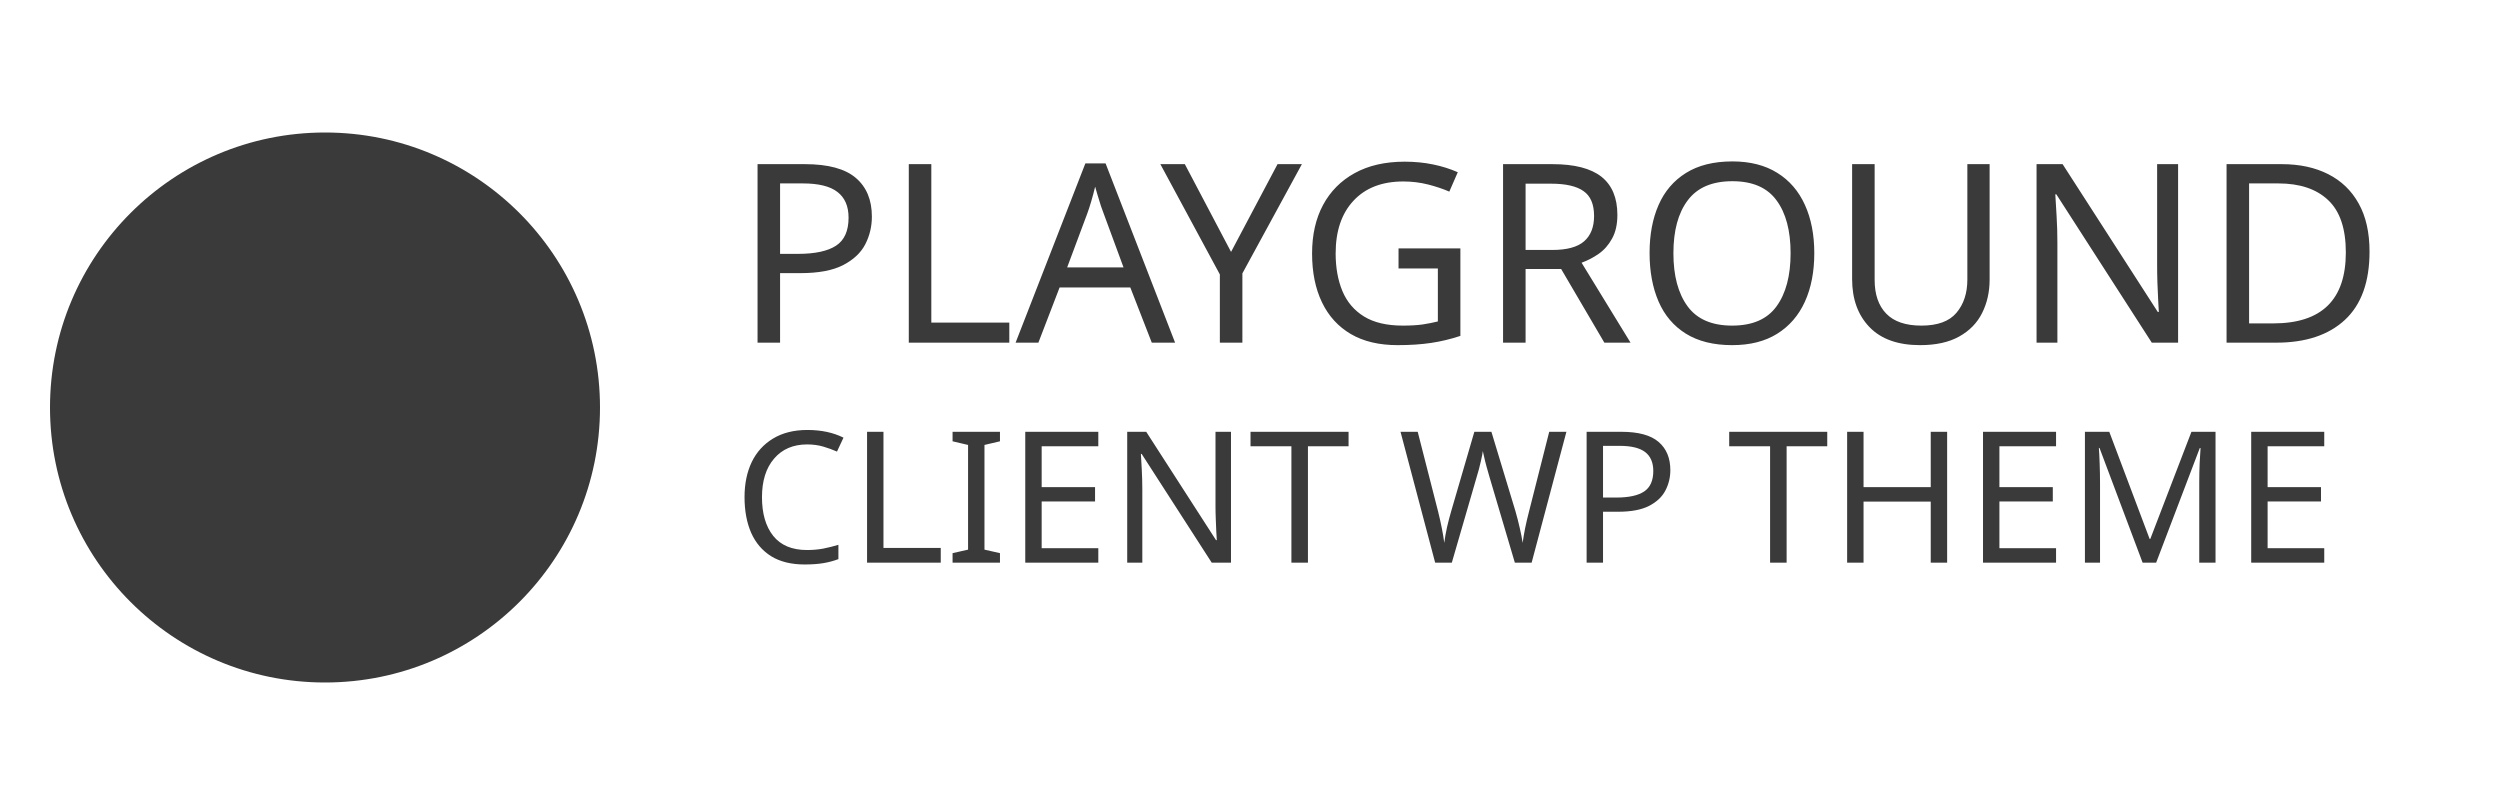
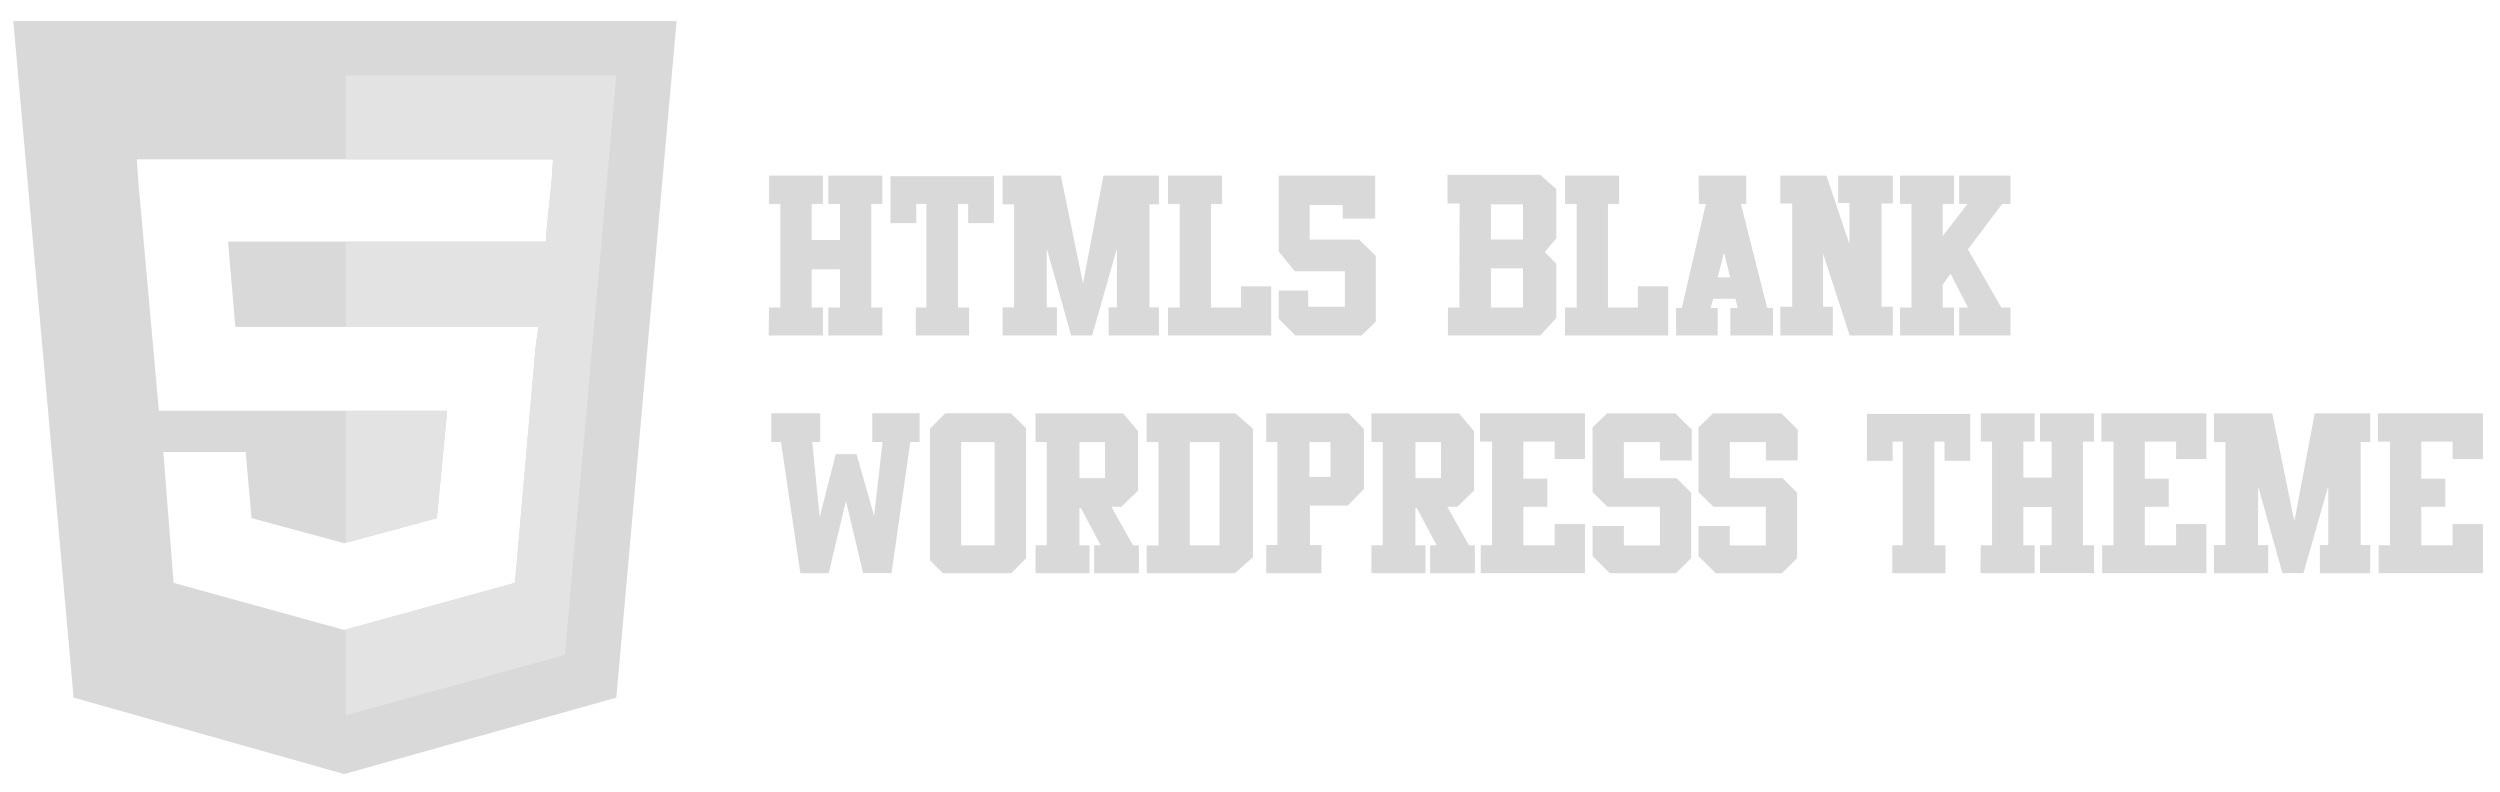
- <svg xmlns="http://www.w3.org/2000/svg" version="1.1" id="Layer_1" x="0px" y="0px" viewBox="-147 373.9 300 95" enable-background="new -147 373.9 300 95" xml:space="preserve">
-   <circle fill="#3A3A3A" cx="-108" cy="422.8" r="33" />
-   <rect x="-59" y="393.8" fill="none" width="204" height="58" />
-   <text transform="matrix(1 0 0 1 -59 415.0198)">
-     <tspan x="0" y="0" fill="#3A3A3A" font-family="'Apercu-Bold'" font-size="30">PLAYGROUND</tspan>
-     <tspan x="0" y="26.4" fill="#3A3A3A" font-family="'Apercu-Bold'" font-size="22">CLIENT WP THEME</tspan>
-   </text>
+ <svg xmlns="http://www.w3.org/2000/svg" version="1.1" id="Layer_1" x="0px" y="0px" width="300px" height="95px" viewBox="-61.75 -24.158 300 95" enable-background="new -61.75 -24.158 300 95" xml:space="preserve">
+   <path fill="#D9D9D9" d="M-60.155-21.633l7.236,81.19l32.475,9.176l32.652-9.176l7.236-81.19H-60.155z M4.441-2.394L3.91,2.724  L3.735,4.84h-24.179l0,0h-13.944l0.883,10.237h13.237H0.027h2.824l-0.352,2.647L0.205,44.021l-0.176,1.766l-20.297,5.6v0.049h-0.176  l-20.473-5.646l-1.236-15.708h4.588h5.293l0.708,7.939l11.12,3.003l0.176-0.048l10.943-2.952l1.236-12.885h-12.178h-22.415  l-2.472-27.531l-0.176-2.65h24.886h0.176H4.618L4.441-2.394z" />
+   <polygon fill="#E3E3E3" points="-8.091,25.137 -20.268,25.137 -20.268,25.137 -20.268,40.975 -9.327,38.022 " />
+   <polygon fill="#E3E3E3" points="-20.268,-15.104 -20.268,-5.042 4.618,-5.042 4.441,-2.394 3.91,2.724 3.735,4.842 -20.268,4.842   -20.268,15.077 0.027,15.077 2.851,15.077 2.499,17.724 0.205,44.022 0.029,45.788 -20.268,51.388 -20.268,61.674 6.03,54.435   12.206,-15.104 " />
+   <g enable-background="new    ">
+     <path fill="#D9D9D9" d="M35.648,8.159v4.586h1.354v3.351h-6.514l0.048-3.351h1.354V0.313h-1.354v-3.399h6.466v3.399h-1.354V4.64   h3.4V0.313h-1.403v-3.399h6.489v3.399h-1.332v7.812v4.621h1.332v3.351h-6.489v-3.351h1.403V8.159H35.648z" />
+     <path fill="#D9D9D9" d="M54.547,16.097h-6.395v-3.351h1.26V0.313h-1.213v2.305h-3.091v-5.634h12.408v5.634h-3.091V0.313h-1.214   v12.432h1.332L54.547,16.097L54.547,16.097z" />
+     <path fill="#D9D9D9" d="M70.657-3.085h6.662V0.36h-1.139v12.363h1.139v3.375h-6.037v-3.375h0.999V5.663l-2.973,10.436h-2.52   L63.863,5.663v7.061h1.213v3.375h-6.514v-3.375h1.379V0.362h-1.379v-3.447h6.996l2.655,12.954L70.657-3.085z" />
+     <path fill="#D9D9D9" d="M83.57,12.746h3.59v-2.545h3.635v5.896H78.411v-3.351h1.403V0.313h-1.403v-3.399h6.49v3.399h-1.332   L83.57,12.746L83.57,12.746z" />
+     <path fill="#D9D9D9" d="M93.624,8.396L91.7,6.024v-9.109h11.573v5.158h-3.898V0.457h-3.97v4.136h5.941l1.998,1.95v7.892   l-1.71,1.664h-7.94l-1.998-1.998v-3.399h3.54v1.951h4.399V8.396H93.624L93.624,8.396z" />
+     <path fill="#D9D9D9" d="M123.077,16.097H112v-3.351h1.377l0.025-12.48h-1.45v-3.446h11.125l1.928,1.708v5.913l-1.381,1.637   l1.381,1.424v6.505L123.077,16.097z M121.01,0.36h-3.853v4.23h3.853V0.36z M121.01,8.038h-3.853v4.708h3.853V8.038z" />
+     <path fill="#D9D9D9" d="M131.205,12.746h3.59v-2.545h3.638v5.896h-12.385v-3.351h1.402V0.313h-1.402v-3.399h6.49v3.399h-1.333   V12.746z" />
+     <path fill="#D9D9D9" d="M144.374,16.097h-4.992v-3.305h0.69l2.875-12.478h-0.833l-0.026-3.399h5.709v3.399h-0.643l3.161,12.478   h0.692v3.305h-5.113v-3.305h0.879l-0.26-1.091h-2.687l-0.286,1.091h0.833V16.097L144.374,16.097z M145.874,9.132l-0.738-2.971   l-0.762,2.971H145.874z" />
+     <path fill="#D9D9D9" d="M158.187,16.097h-6.299v-3.445h1.424V0.266h-1.424v-3.351h5.531l2.765,8.2v-4.92h-1.356v-3.28h6.559v3.351   h-1.35v12.386h1.35v3.445h-5.178l-3.188-9.818v6.37h1.166V16.097L158.187,16.097z" />
+     <path fill="#D9D9D9" d="M173.353,0.313v-3.399h6.156v3.399h-0.999l-4.114,5.454l4.016,6.978h1.098v3.351h-6.156v-3.351h1.05   l-2.093-4.065l-0.928,1.307v2.758h1.354v3.351h-6.467l-0.021-3.351h1.377V0.313h-1.377v-3.399h6.487v3.399h-1.356v3.85l2.973-3.85   H173.353z" />
+   </g>
+   <g enable-background="new    ">
+     <path fill="#D9D9D9" d="M37.692,44.622h-3.4l-2.328-15.737H30.8v-3.448h5.871v3.448H35.72l0.894,9.005l1.928-7.558h2.487   l2.115,7.418l1.014-8.865h-1.235v-3.448h5.682v3.448h-1.117L45.229,44.62h-3.4l-2.068-8.653L37.692,44.622z" />
+     <path fill="#D9D9D9" d="M51.384,44.622l-1.545-1.546V27.29l1.832-1.853h7.892l1.807,1.781V42.84l-1.76,1.782H51.384z    M57.612,28.887h-4.018v12.405h4.018V28.887z" />
+     <path fill="#D9D9D9" d="M68.998,44.622h-6.489v-3.351h1.354V28.887h-1.354V25.44h10.504l1.81,2.141v7.128l-2.021,1.95h-1.188   l2.591,4.612h0.713v3.353h-5.372v-3.353h0.784l-2.377-4.469h-0.166v4.469H69L68.998,44.622L68.998,44.622z M70.854,28.887h-3.066   v4.326h3.066V28.887z" />
+     <path fill="#D9D9D9" d="M86.447,44.622H75.868l-0.024-3.327h1.426V28.887h-1.426V25.44h10.65l2.115,1.851v15.412L86.447,44.622z    M84.591,28.887h-3.566v12.405h3.566V28.887z" />
+     <path fill="#D9D9D9" d="M96.81,44.622h-6.606v-3.378h1.331V28.887h-1.331V25.44h9.872l1.846,1.871v7.21l-1.949,1.994h-4.543   l0.027,4.731h1.379L96.81,44.622z M97.904,28.887h-2.521v4.181h2.521V28.887z" />
+     <path fill="#D9D9D9" d="M109.313,44.622h-6.49v-3.351h1.354V28.887h-1.354V25.44h10.503l1.81,2.141v7.128l-2.018,1.95h-1.19   l2.591,4.612h0.715v3.353h-5.374v-3.353h0.785l-2.378-4.469H108.1v4.469h1.211v3.351H109.313z M111.168,28.887h-3.064v4.326h3.064   V28.887L111.168,28.887z" />
+     <path fill="#D9D9D9" d="M128.447,44.622h-12.504v-3.351h1.357V28.837h-1.449V25.44h12.596v5.49h-3.634v-2.092h-3.756v4.445h2.877   v3.378h-2.877v4.612h3.756V38.73h3.634V44.622z" />
+     <path fill="#D9D9D9" d="M129.353,38.964h3.757v2.331h4.326v-4.636h-6.281l-1.802-1.763v-7.765l1.761-1.691h8.175l1.976,1.957v3.7   h-3.828v-2.209h-4.326v4.326h6.322l1.76,1.76v7.845l-1.832,1.807h-7.939l-2.067-2.046V38.964L129.353,38.964z" />
+     <path fill="#D9D9D9" d="M142.069,38.964h3.754v2.331h4.325v-4.636h-6.282l-1.8-1.763v-7.765l1.759-1.691h8.178l1.974,1.957v3.7   h-3.826v-2.209h-4.327v4.326h6.323l1.758,1.76v7.845l-1.829,1.807h-7.939l-2.067-2.046L142.069,38.964L142.069,38.964z" />
+     <path fill="#D9D9D9" d="M171.713,44.622h-6.396v-3.351h1.262V28.837h-1.214v2.305h-3.089v-5.633h12.405v5.633h-3.092v-2.305h-1.214   v12.435h1.333L171.713,44.622L171.713,44.622z" />
+     <path fill="#D9D9D9" d="M181.053,36.683v4.589h1.354v3.351h-6.511l0.044-3.351h1.354V28.837h-1.354V25.44h6.467v3.396h-1.354v4.328   h3.396v-4.328h-1.401V25.44h6.487v3.396h-1.329v7.812v4.619h1.329v3.353h-6.487v-3.353h1.401v-4.585H181.053L181.053,36.683z" />
+     <path fill="#D9D9D9" d="M203.016,44.622h-12.503v-3.351h1.356V28.837h-1.452V25.44h12.599v5.49h-3.637v-2.092h-3.756v4.445h2.877   v3.378h-2.877v4.612h3.756V38.73h3.637V44.622L203.016,44.622z" />
+     <path fill="#D9D9D9" d="M216.014,25.44h6.661v3.446h-1.142v12.36h1.142v3.377h-6.037v-3.377h0.999v-7.06l-2.973,10.435h-2.52   l-2.921-10.435v7.06h1.21v3.377h-6.511v-3.377h1.377v-12.36h-1.377V25.44h6.995l2.655,12.954L216.014,25.44z" />
+     <path fill="#D9D9D9" d="M236.198,44.622h-12.504v-3.351h1.356V28.837h-1.452V25.44h12.6v5.49h-3.638v-2.092h-3.757v4.445h2.878   v3.378h-2.878v4.612h3.757V38.73h3.638V44.622L236.198,44.622z" />
+   </g>
</svg>
